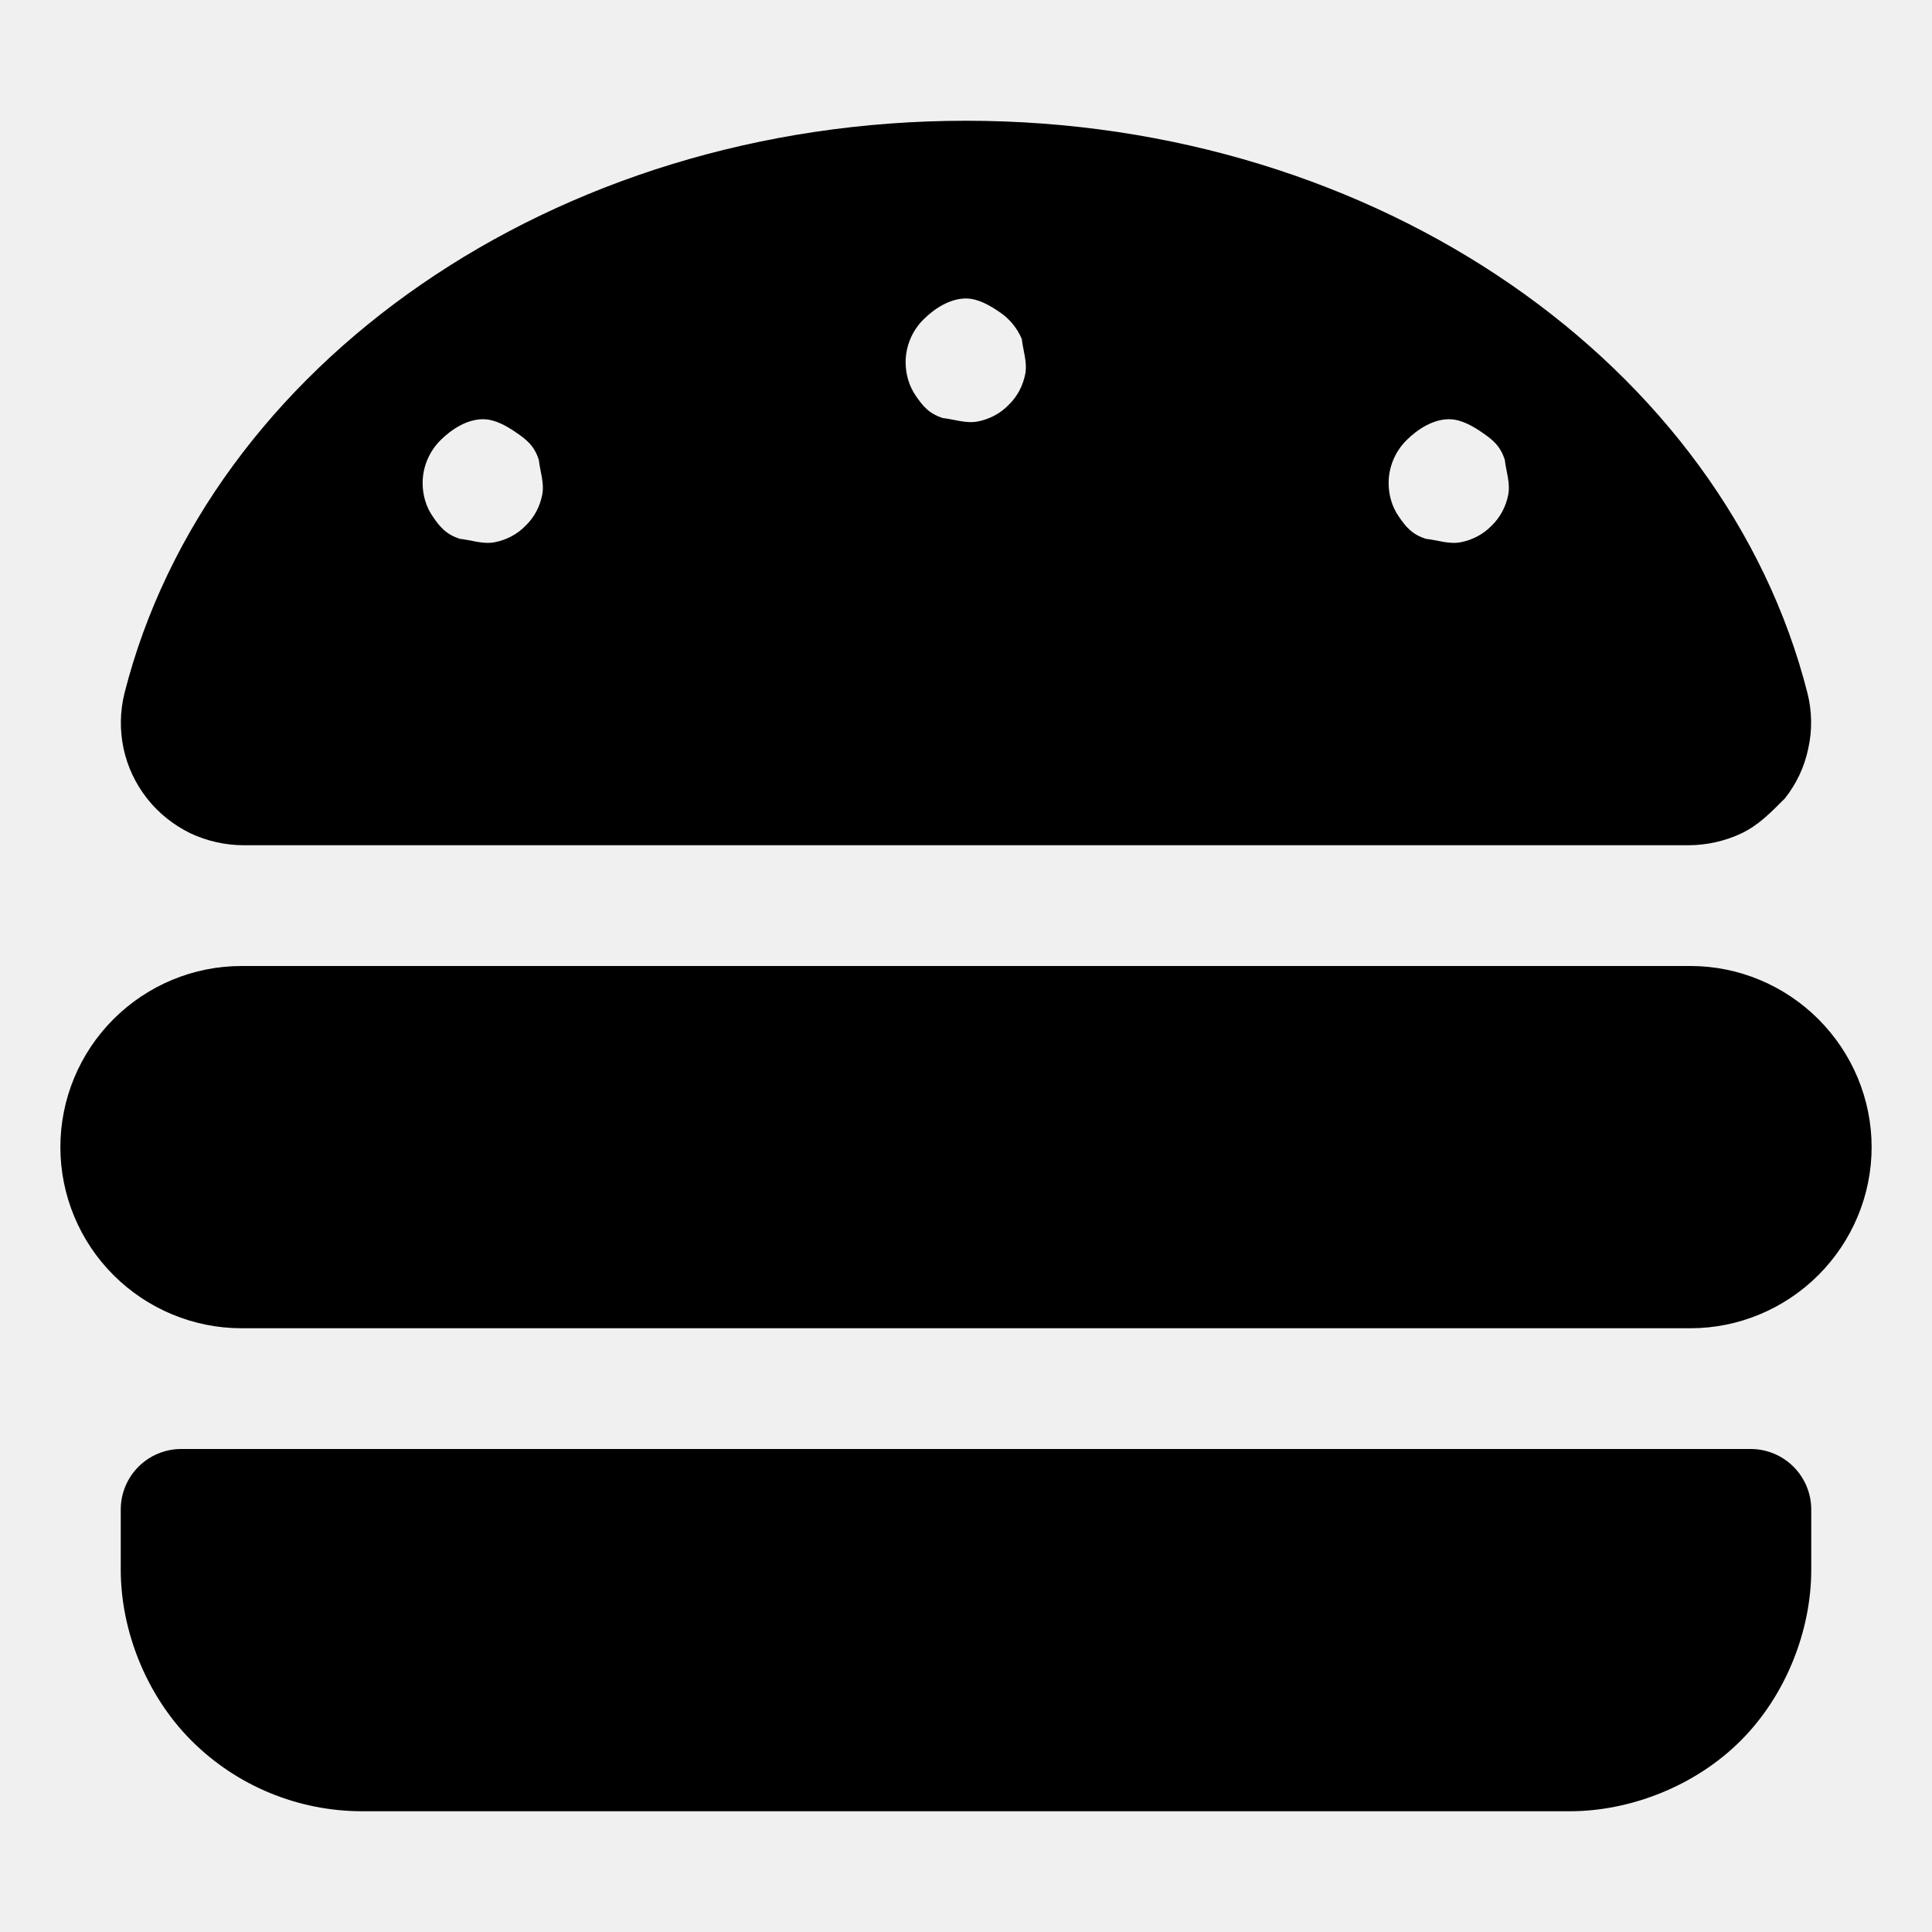
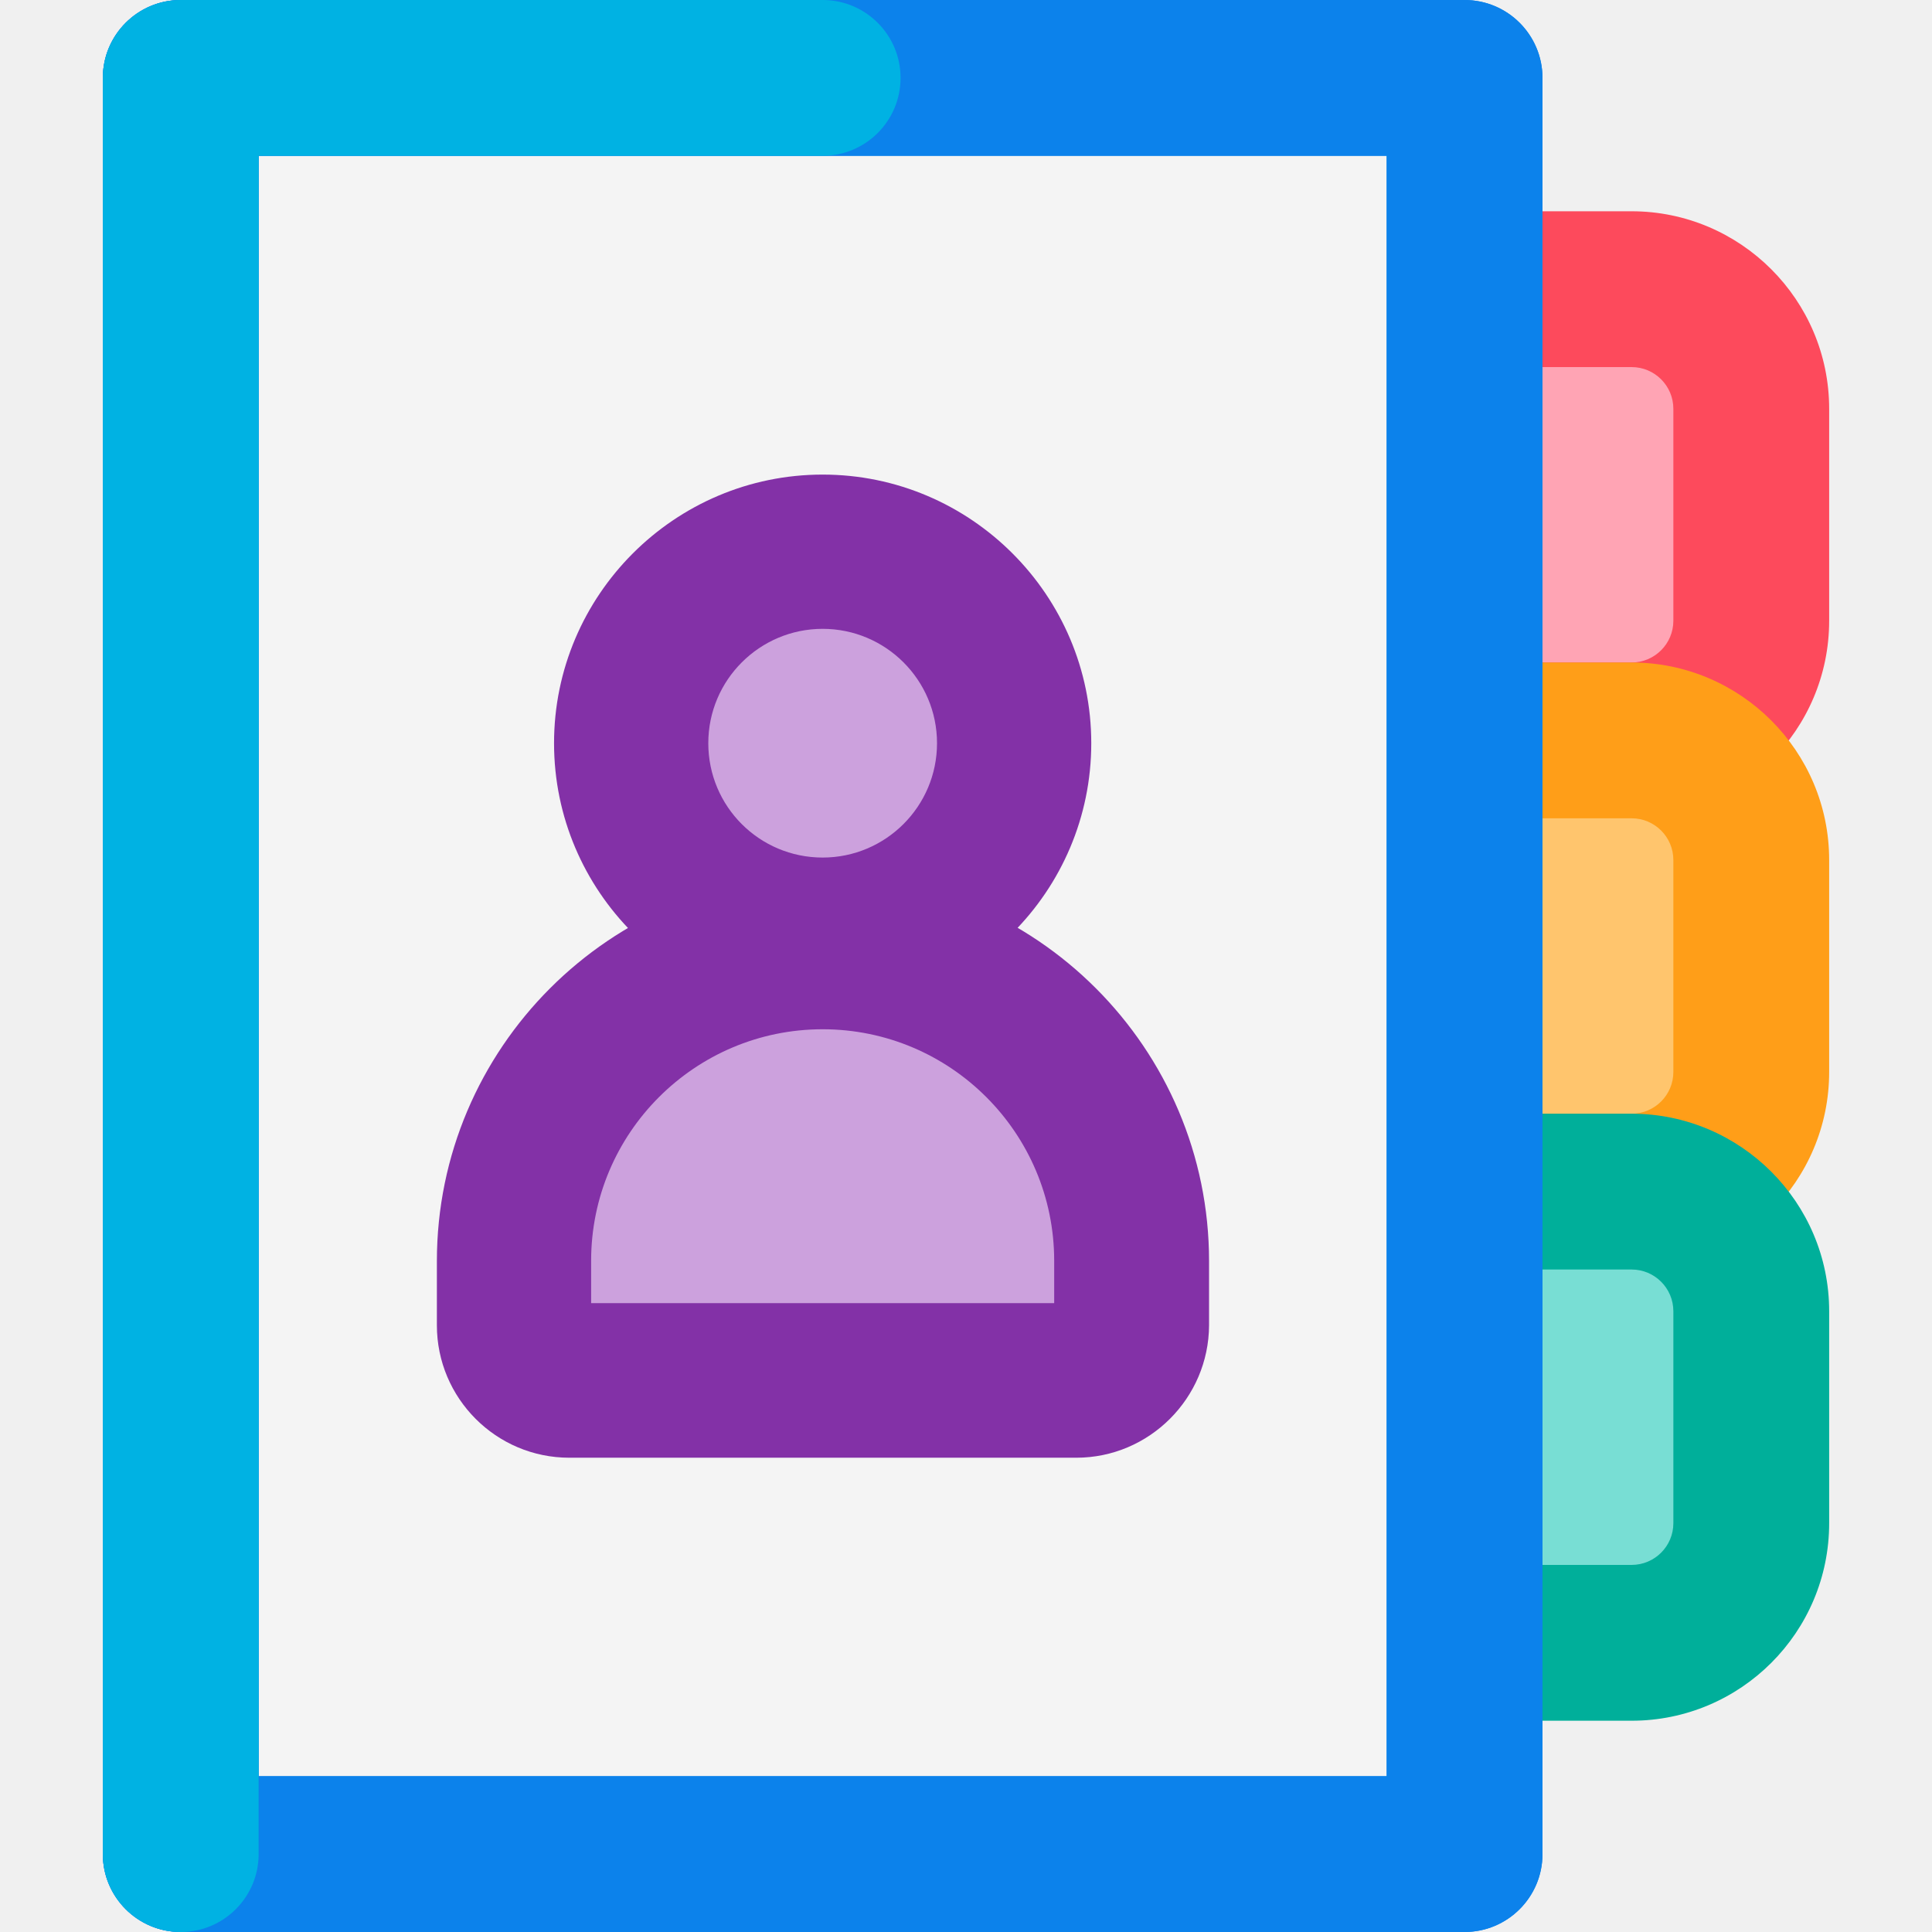
- <svg xmlns="http://www.w3.org/2000/svg" viewBox="0 0 512 512">
-   <path d="M481.9 270.1C490.9 279.1 496 291.3 496 304C496 316.7 490.9 328.9 481.9 337.9C472.9 346.9 460.7 352 448 352H64C51.27 352 39.06 346.9 30.06 337.9C21.06 328.9 16 316.7 16 304C16 291.3 21.06 279.1 30.06 270.1C39.06 261.1 51.27 256 64 256H448C460.7 256 472.9 261.1 481.9 270.1zM475.3 388.7C478.3 391.7 480 395.8 480 400V416C480 432.1 473.3 449.3 461.3 461.3C449.3 473.3 432.1 480 416 480H96C79.03 480 62.75 473.3 50.75 461.3C38.74 449.3 32 432.1 32 416V400C32 395.8 33.69 391.7 36.69 388.7C39.69 385.7 43.76 384 48 384H464C468.2 384 472.3 385.7 475.3 388.7zM50.39 220.8C45.93 218.6 42.03 215.5 38.97 211.6C35.91 207.7 33.79 203.2 32.75 198.4C31.71 193.5 31.8 188.5 32.99 183.7C54.98 97.02 146.5 32 256 32C365.5 32 457 97.02 479 183.7C480.2 188.5 480.3 193.5 479.2 198.4C478.2 203.2 476.1 207.7 473 211.6C469.1 215.5 466.1 218.6 461.6 220.8C457.2 222.9 452.3 224 447.3 224H64.67C59.73 224 54.84 222.9 50.39 220.8zM372.7 116.7C369.7 119.7 368 123.8 368 128C368 131.2 368.9 134.3 370.7 136.9C372.5 139.5 374.1 141.6 377.9 142.8C380.8 143.1 384 144.3 387.1 143.7C390.2 143.1 393.1 141.6 395.3 139.3C397.6 137.1 399.1 134.2 399.7 131.1C400.3 128 399.1 124.8 398.8 121.9C397.6 118.1 395.5 116.5 392.9 114.7C390.3 112.9 387.2 111.1 384 111.1C379.8 111.1 375.7 113.7 372.7 116.7V116.7zM244.7 84.69C241.7 87.69 240 91.76 240 96C240 99.16 240.9 102.3 242.7 104.9C244.5 107.5 246.1 109.6 249.9 110.8C252.8 111.1 256 112.3 259.1 111.7C262.2 111.1 265.1 109.6 267.3 107.3C269.6 105.1 271.1 102.2 271.7 99.12C272.3 96.02 271.1 92.8 270.8 89.88C269.6 86.95 267.5 84.45 264.9 82.7C262.3 80.94 259.2 79.1 256 79.1C251.8 79.1 247.7 81.69 244.7 84.69V84.69zM116.7 116.7C113.7 119.7 112 123.8 112 128C112 131.2 112.9 134.3 114.7 136.9C116.5 139.5 118.1 141.6 121.9 142.8C124.8 143.1 128 144.3 131.1 143.7C134.2 143.1 137.1 141.6 139.3 139.3C141.6 137.1 143.1 134.2 143.7 131.1C144.3 128 143.1 124.8 142.8 121.9C141.6 118.1 139.5 116.5 136.9 114.7C134.3 112.9 131.2 111.1 128 111.1C123.8 111.1 119.7 113.7 116.7 116.7L116.7 116.7z" />
+ <svg xmlns="http://www.w3.org/2000/svg" id="Layer_1" style="enable-background:new 0 0 62 62;" version="1.1" viewBox="0 0 62 62" xml:space="preserve">
+   <style type="text/css">
+ 	.st0{fill:#5FD2FF;}
+ 	.st1{fill:#FFFFFF;}
+ 	.st2{fill:#0082ED;}
+ 	.st3{fill:#2BA8FC;}
+ 	.st4{fill:#CECECE;}
+ 	.st5{fill:#F92B75;}
+ 	.st6{fill:#3BB0FF;}
+ 	.st7{fill:#CE004F;}
+ 	.st8{fill:none;stroke:#ED0C68;stroke-width:5;stroke-linecap:round;stroke-linejoin:round;stroke-miterlimit:10;}
+ 	.st9{fill:#ED0C68;}
+ 	.st10{fill:#78DED4;}
+ 	.st11{fill:#1E5363;}
+ 	.st12{fill:#54C8E8;}
+ 	.st13{fill:#F4F4F4;}
+ 	.st14{fill:#0C82EB;}
+ 	.st15{fill:#00B2E3;}
+ 	.st16{fill:#68A2B9;}
+ 	.st17{fill:#A2C5D3;}
+ 	.st18{fill:#76777A;}
+ 	.st19{fill:#A7A8A9;}
+ 	.st20{fill:#D6D6D6;}
+ 	.st21{fill:none;stroke:#F92B75;stroke-width:5;stroke-linecap:round;stroke-linejoin:round;stroke-miterlimit:10;}
+ 	.st22{fill:#FD4A5C;}
+ 	.st23{fill:#FF8E9F;}
+ 	.st24{fill:none;stroke:#F458A3;stroke-width:5;stroke-linecap:round;stroke-linejoin:round;stroke-miterlimit:10;}
+ 	.st25{fill:#FFB259;}
+ 	.st26{fill:#F32735;}
+ 	.st27{fill:#FF9E18;}
+ 	.st28{fill:#FFC27A;}
+ 	.st29{fill:#FFC56D;}
+ 	.st30{fill:none;stroke:#FD4A5C;stroke-width:5;stroke-linecap:round;stroke-linejoin:round;stroke-miterlimit:10;}
+ 	.st31{fill:#0069A7;}
+ 	.st32{fill:#D8D8D8;}
+ 	.st33{fill:#8CB7C9;}
+ 	.st34{fill:#65BAAF;}
+ 	.st35{fill:#00AF9A;}
+ 	.st36{fill:#00C4B3;}
+ 	.st37{fill:#19D3C5;}
+ 	.st38{fill:none;stroke:#54C8E8;stroke-width:5;stroke-linecap:round;stroke-linejoin:round;stroke-miterlimit:10;}
+ 	.st39{fill:#8331A7;}
+ 	.st40{fill:#009383;}
+ 	.st41{fill:#98989A;}
+ 	.st42{fill:#636569;}
+ 	.st43{fill:#898A8D;}
+ 	.st44{fill:#FFB548;}
+ 	.st45{fill:none;stroke:#FFB548;stroke-width:5;stroke-linecap:round;stroke-linejoin:round;stroke-miterlimit:10;}
+ 	.st46{fill:#ED40A9;}
+ 	.st47{fill:#CB007B;}
+ 	.st48{fill:#E50695;}
+ 	.st49{fill:#D7282F;}
+ 	.st50{fill:#E5E5E5;}
+ 	.st51{fill:#FFA4B4;}
+ 	.st52{fill:#F6A7D7;}
+ 	.st53{fill:#F478C4;}
+ 	.st54{fill:#E0C7E6;}
+ 	.st55{fill:#B980D0;}
+ 	.st56{fill:#D9B7E2;}
+ 	.st57{fill:#BADF93;}
+ 	.st58{fill:#4C9C2E;}
+ 	.st59{fill:#3DAE2B;}
+ 	.st60{fill:#AADA91;}
+ 	.st61{fill:#6ABF4B;}
+ 	.st62{fill:#EFB8A9;}
+ 	.st63{fill:#FECB8B;}
+ 	.st64{fill:#BDE8EF;}
+ 	.st65{fill:#CCA1DD;}
+ 	.st66{fill:#B2B2B2;}
+ 	.st67{fill:none;stroke:#FF8300;stroke-width:5;stroke-linecap:round;stroke-linejoin:round;stroke-miterlimit:10;}
+ 	.st68{fill:none;stroke:#FF9E18;stroke-width:5;stroke-linecap:round;stroke-linejoin:round;stroke-miterlimit:10;}
+ 	.st69{fill:#96DAEA;}
+ 	.st70{fill:#FF8300;}
+ 	.st71{fill:none;stroke:#6ABF4B;stroke-width:5;stroke-linecap:round;stroke-linejoin:round;stroke-miterlimit:10;}
+ 	.st72{fill:none;}
+ 	.st73{fill:#444444;}
+ 	.st74{fill:#FDCF85;}
+ </style>
+   <g>
+     <path class="st51" d="M52.36,23.76h-8.19V9.28h8.19c2.12,0,3.84,1.72,3.84,3.84v6.8C56.2,22.04,54.48,23.76,52.36,23.76z" />
+     <path class="st22" d="M52.36,26.26h-8.19c-1.38,0-2.5-1.12-2.5-2.5V9.28c0-1.38,1.12-2.5,2.5-2.5h8.19c3.49,0,6.34,2.84,6.34,6.34   v6.8C58.7,23.42,55.86,26.26,52.36,26.26z M46.67,21.26h5.69c0.74,0,1.34-0.6,1.34-1.34v-6.8c0-0.74-0.6-1.34-1.34-1.34h-5.69   V21.26z" />
+     <path class="st29" d="M52.36,38.24h-8.19V23.76h8.19c2.12,0,3.84,1.72,3.84,3.84v6.8C56.2,36.52,54.48,38.24,52.36,38.24z" />
+     <path class="st27" d="M52.36,40.74h-8.19c-1.38,0-2.5-1.12-2.5-2.5V23.76c0-1.38,1.12-2.5,2.5-2.5h8.19c3.49,0,6.34,2.84,6.34,6.34   v6.8C58.7,37.9,55.86,40.74,52.36,40.74z M46.67,35.74h5.69c0.74,0,1.34-0.6,1.34-1.34v-6.8c0-0.74-0.6-1.34-1.34-1.34h-5.69V35.74   z" />
+     <path class="st10" d="M52.36,52.72h-8.19V38.24h8.19c2.12,0,3.84,1.72,3.84,3.84v6.8C56.2,51,54.48,52.72,52.36,52.72z" />
+     <path class="st35" d="M52.36,55.22h-8.19c-1.38,0-2.5-1.12-2.5-2.5V38.24c0-1.38,1.12-2.5,2.5-2.5h8.19c3.49,0,6.34,2.84,6.34,6.34   v6.8C58.7,52.38,55.86,55.22,52.36,55.22z M46.67,50.22h5.69c0.74,0,1.34-0.6,1.34-1.34v-6.8c0-0.74-0.6-1.34-1.34-1.34h-5.69   V50.22z" />
+     <g>
+       <rect class="st13" height="57" width="41.2" x="5.8" y="2.5" />
+       <rect class="st13" height="57" width="41.2" x="5.8" y="2.5" />
+     </g>
+     <g>
+       <path class="st14" d="M47,62H5.8c-1.38,0-2.5-1.12-2.5-2.5v-57C3.3,1.12,4.42,0,5.8,0H47c1.38,0,2.5,1.12,2.5,2.5v57    C49.5,60.88,48.38,62,47,62z M8.3,57h36.2V5H8.3V57z" />
+       <path class="st14" d="M47,62H5.8c-1.38,0-2.5-1.12-2.5-2.5v-57C3.3,1.12,4.42,0,5.8,0H47c1.38,0,2.5,1.12,2.5,2.5v57    C49.5,60.88,48.38,62,47,62z M8.3,57h36.2V5H8.3V57z" />
+     </g>
+     <path class="st15" d="M5.8,62c-1.38,0-2.5-1.12-2.5-2.5v-57C3.3,1.12,4.42,0,5.8,0h20.6c1.38,0,2.5,1.12,2.5,2.5S27.78,5,26.4,5   H8.3v54.5C8.3,60.88,7.18,62,5.8,62z" />
+     <circle class="st65" cx="26.4" cy="23.84" r="6.14" />
+     <path class="st39" d="M26.4,32.47c-4.75,0-8.62-3.87-8.62-8.62s3.87-8.62,8.62-8.62s8.62,3.87,8.62,8.62S31.16,32.47,26.4,32.47z    M26.4,20.18c-2.02,0-3.67,1.64-3.67,3.67s1.64,3.67,3.67,3.67c2.02,0,3.67-1.64,3.67-3.67S28.42,20.18,26.4,20.18z" />
+     <path class="st65" d="M34.54,44.3H18.27c-0.98,0-1.78-0.8-1.78-1.78v-2.06c0-5.47,4.44-9.91,9.91-9.91h0   c5.47,0,9.91,4.44,9.91,9.91v2.06C36.31,43.51,35.52,44.3,34.54,44.3z" />
+     <path class="st65" d="M34.54,44.3H18.27c-0.98,0-1.78-0.8-1.78-1.78v-2.06c0-5.47,4.44-9.91,9.91-9.91h0   c5.47,0,9.91,4.44,9.91,9.91v2.06C36.31,43.51,35.52,44.3,34.54,44.3z" />
+     <path class="st39" d="M34.54,46.78H18.27c-2.35,0-4.25-1.91-4.25-4.25v-2.06c0-6.83,5.56-12.39,12.39-12.39   c6.83,0,12.39,5.56,12.39,12.39v2.06C38.79,44.87,36.88,46.78,34.54,46.78z M18.97,41.82h14.86v-1.36c0-4.1-3.33-7.43-7.43-7.43   s-7.43,3.33-7.43,7.43V41.82z" />
+   </g>
</svg>
